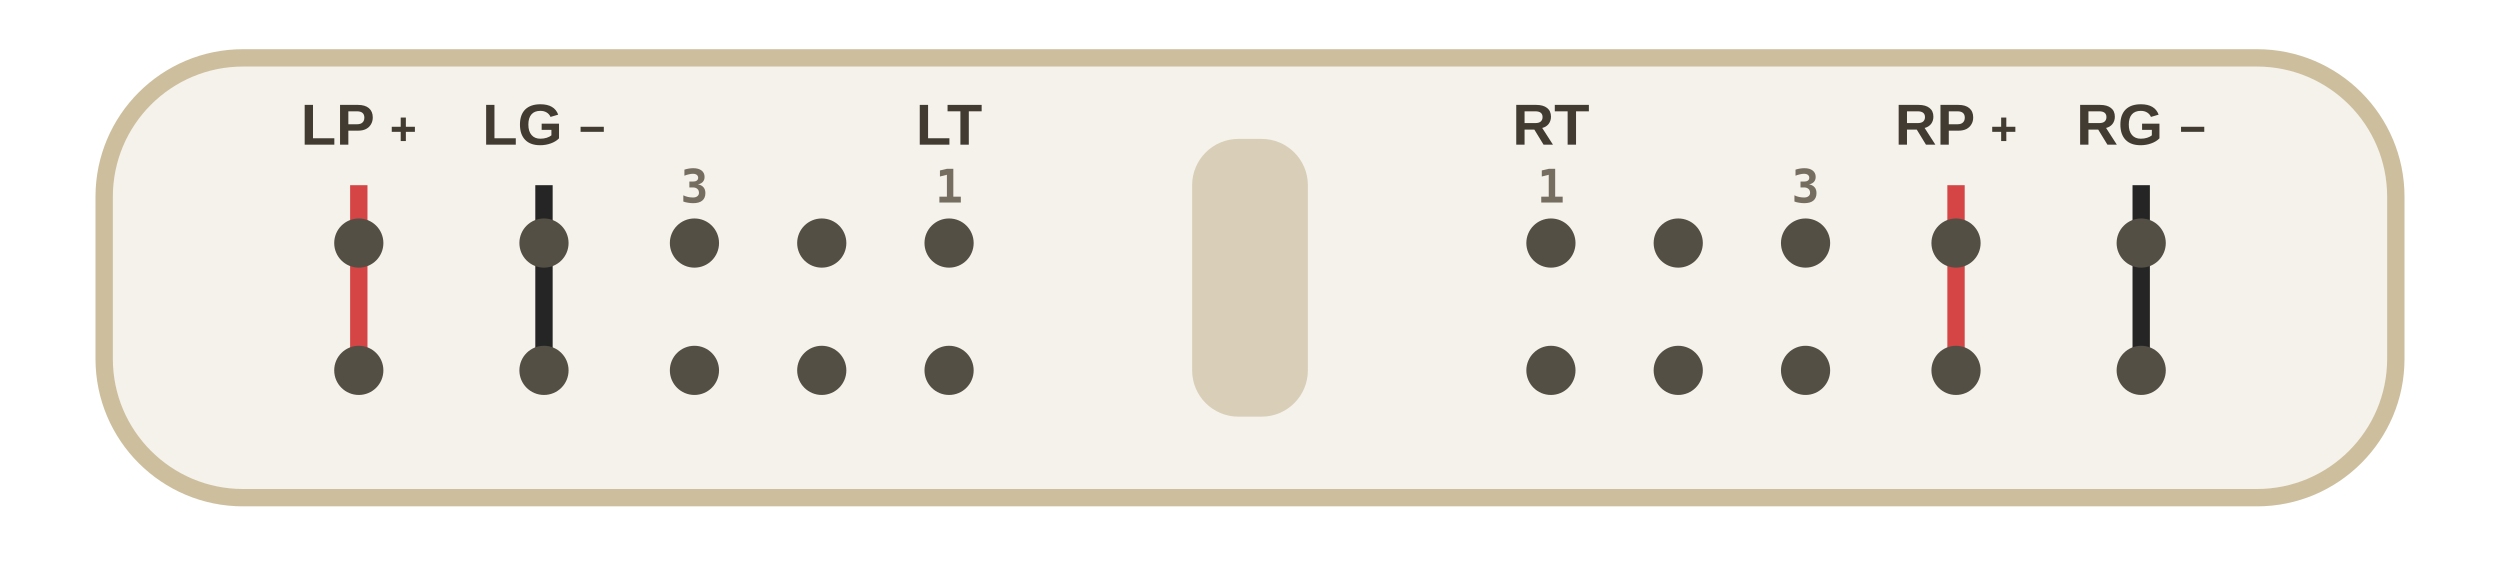
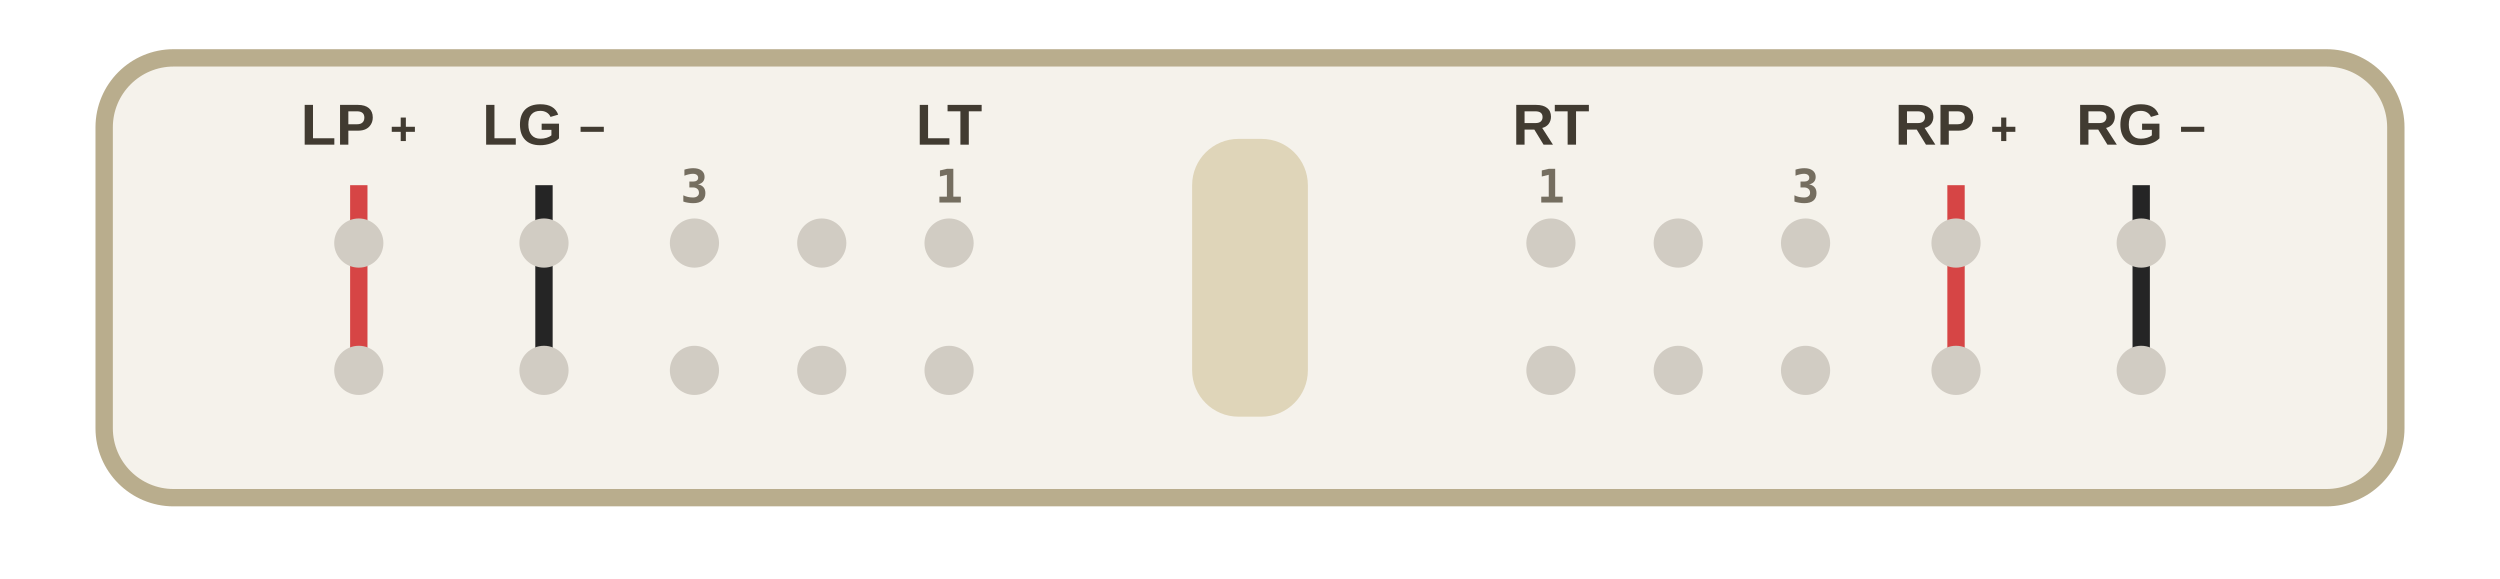
- <svg xmlns="http://www.w3.org/2000/svg" role="img" width="432" height="100" viewBox="0 0 432 100" preserveAspectRatio="xMidYMid meet" overflow="hidden">
+ <svg xmlns="http://www.w3.org/2000/svg" role="img" width="432" height="100" viewBox="0 0 432 100" preserveAspectRatio="xMidYMid meet" overflow="visible">
  <g data-layer="board">
-     <rect x="18" y="10" width="396" height="76" rx="24" fill="#F5F2EB" stroke="#CDBF9D" stroke-width="3" />
-     <rect x="206" y="24" width="20" height="48" rx="8" fill="#D9CFB8" />
+     <rect x="18" y="10" width="396" height="76" rx="12" fill="#F5F2EB" stroke="#B9AD8D" stroke-width="3" />
+     <rect x="206" y="24" width="20" height="48" rx="8" fill="#DFD5B9" />
  </g>
  <g data-layer="rails">
    <line x1="62" y1="32" x2="62" y2="64" stroke="#D64545" stroke-width="3" />
    <line x1="94" y1="32" x2="94" y2="64" stroke="#252525" stroke-width="3" />
    <line x1="338" y1="32" x2="338" y2="64" stroke="#D64545" stroke-width="3" />
    <line x1="370" y1="32" x2="370" y2="64" stroke="#252525" stroke-width="3" />
  </g>
  <g data-layer="holes">
-     <circle cx="62" cy="42" r="4.25" fill="#544F45" />
-     <circle cx="94" cy="42" r="4.25" fill="#544F45" />
-     <circle cx="120" cy="42" r="4.25" fill="#544F45" />
-     <circle cx="142" cy="42" r="4.25" fill="#544F45" />
-     <circle cx="164" cy="42" r="4.25" fill="#544F45" />
-     <circle cx="268" cy="42" r="4.25" fill="#544F45" />
-     <circle cx="290" cy="42" r="4.25" fill="#544F45" />
-     <circle cx="312" cy="42" r="4.25" fill="#544F45" />
-     <circle cx="338" cy="42" r="4.25" fill="#544F45" />
-     <circle cx="370" cy="42" r="4.25" fill="#544F45" />
-     <circle cx="62" cy="64" r="4.25" fill="#544F45" />
-     <circle cx="94" cy="64" r="4.25" fill="#544F45" />
-     <circle cx="120" cy="64" r="4.25" fill="#544F45" />
-     <circle cx="142" cy="64" r="4.25" fill="#544F45" />
-     <circle cx="164" cy="64" r="4.25" fill="#544F45" />
-     <circle cx="268" cy="64" r="4.25" fill="#544F45" />
-     <circle cx="290" cy="64" r="4.25" fill="#544F45" />
-     <circle cx="312" cy="64" r="4.25" fill="#544F45" />
-     <circle cx="338" cy="64" r="4.25" fill="#544F45" />
-     <circle cx="370" cy="64" r="4.25" fill="#544F45" />
+     <circle cx="62" cy="42" r="4.25" fill="#D1CCC3" />
+     <circle cx="94" cy="42" r="4.25" fill="#D1CCC3" />
+     <circle cx="120" cy="42" r="4.25" fill="#D1CCC3" />
+     <circle cx="142" cy="42" r="4.25" fill="#D1CCC3" />
+     <circle cx="164" cy="42" r="4.25" fill="#D1CCC3" />
+     <circle cx="268" cy="42" r="4.25" fill="#D1CCC3" />
+     <circle cx="290" cy="42" r="4.25" fill="#D1CCC3" />
+     <circle cx="312" cy="42" r="4.25" fill="#D1CCC3" />
+     <circle cx="338" cy="42" r="4.25" fill="#D1CCC3" />
+     <circle cx="370" cy="42" r="4.25" fill="#D1CCC3" />
+     <circle cx="62" cy="64" r="4.25" fill="#D1CCC3" />
+     <circle cx="94" cy="64" r="4.25" fill="#D1CCC3" />
+     <circle cx="120" cy="64" r="4.25" fill="#D1CCC3" />
+     <circle cx="142" cy="64" r="4.25" fill="#D1CCC3" />
+     <circle cx="164" cy="64" r="4.25" fill="#D1CCC3" />
+     <circle cx="268" cy="64" r="4.25" fill="#D1CCC3" />
+     <circle cx="290" cy="64" r="4.25" fill="#D1CCC3" />
+     <circle cx="312" cy="64" r="4.25" fill="#D1CCC3" />
+     <circle cx="338" cy="64" r="4.25" fill="#D1CCC3" />
+     <circle cx="370" cy="64" r="4.25" fill="#D1CCC3" />
  </g>
+   <g data-layer="wires" />
+   <g data-layer="components">
+   </g>
+   <g data-layer="annotations" />
  <g data-layer="labels">
    <text x="62" y="25" text-anchor="middle" fill="#413B31" font-family="Arial, Helvetica, sans-serif" font-size="10" font-weight="bold">LP <tspan font-size="8">+</tspan>
    </text>
    <text x="94" y="25" text-anchor="middle" fill="#413B31" font-family="Arial, Helvetica, sans-serif" font-size="10" font-weight="bold">LG <tspan font-size="8">−</tspan>
    </text>
    <text x="338" y="25" text-anchor="middle" fill="#413B31" font-family="Arial, Helvetica, sans-serif" font-size="10" font-weight="bold">RP <tspan font-size="8">+</tspan>
    </text>
    <text x="370" y="25" text-anchor="middle" fill="#413B31" font-family="Arial, Helvetica, sans-serif" font-size="10" font-weight="bold">RG <tspan font-size="8">−</tspan>
    </text>
    <text x="164" y="25" text-anchor="middle" fill="#413B31" font-family="Arial, Helvetica, sans-serif" font-size="10" font-weight="bold">LT</text>
    <text x="268" y="25" text-anchor="middle" fill="#413B31" font-family="Arial, Helvetica, sans-serif" font-size="10" font-weight="bold">RT</text>
    <text x="120" y="35" text-anchor="middle" fill="#756E60" font-family="Menlo, Consolas, monospace" font-size="8" font-weight="bold">3</text>
    <text x="164" y="35" text-anchor="middle" fill="#756E60" font-family="Menlo, Consolas, monospace" font-size="8" font-weight="bold">1</text>
    <text x="268" y="35" text-anchor="middle" fill="#756E60" font-family="Menlo, Consolas, monospace" font-size="8" font-weight="bold">1</text>
    <text x="312" y="35" text-anchor="middle" fill="#756E60" font-family="Menlo, Consolas, monospace" font-size="8" font-weight="bold">3</text>
  </g>
-   <g data-layer="chips" />
-   <g data-layer="wires" />
-   <g data-layer="markers" />
</svg>
